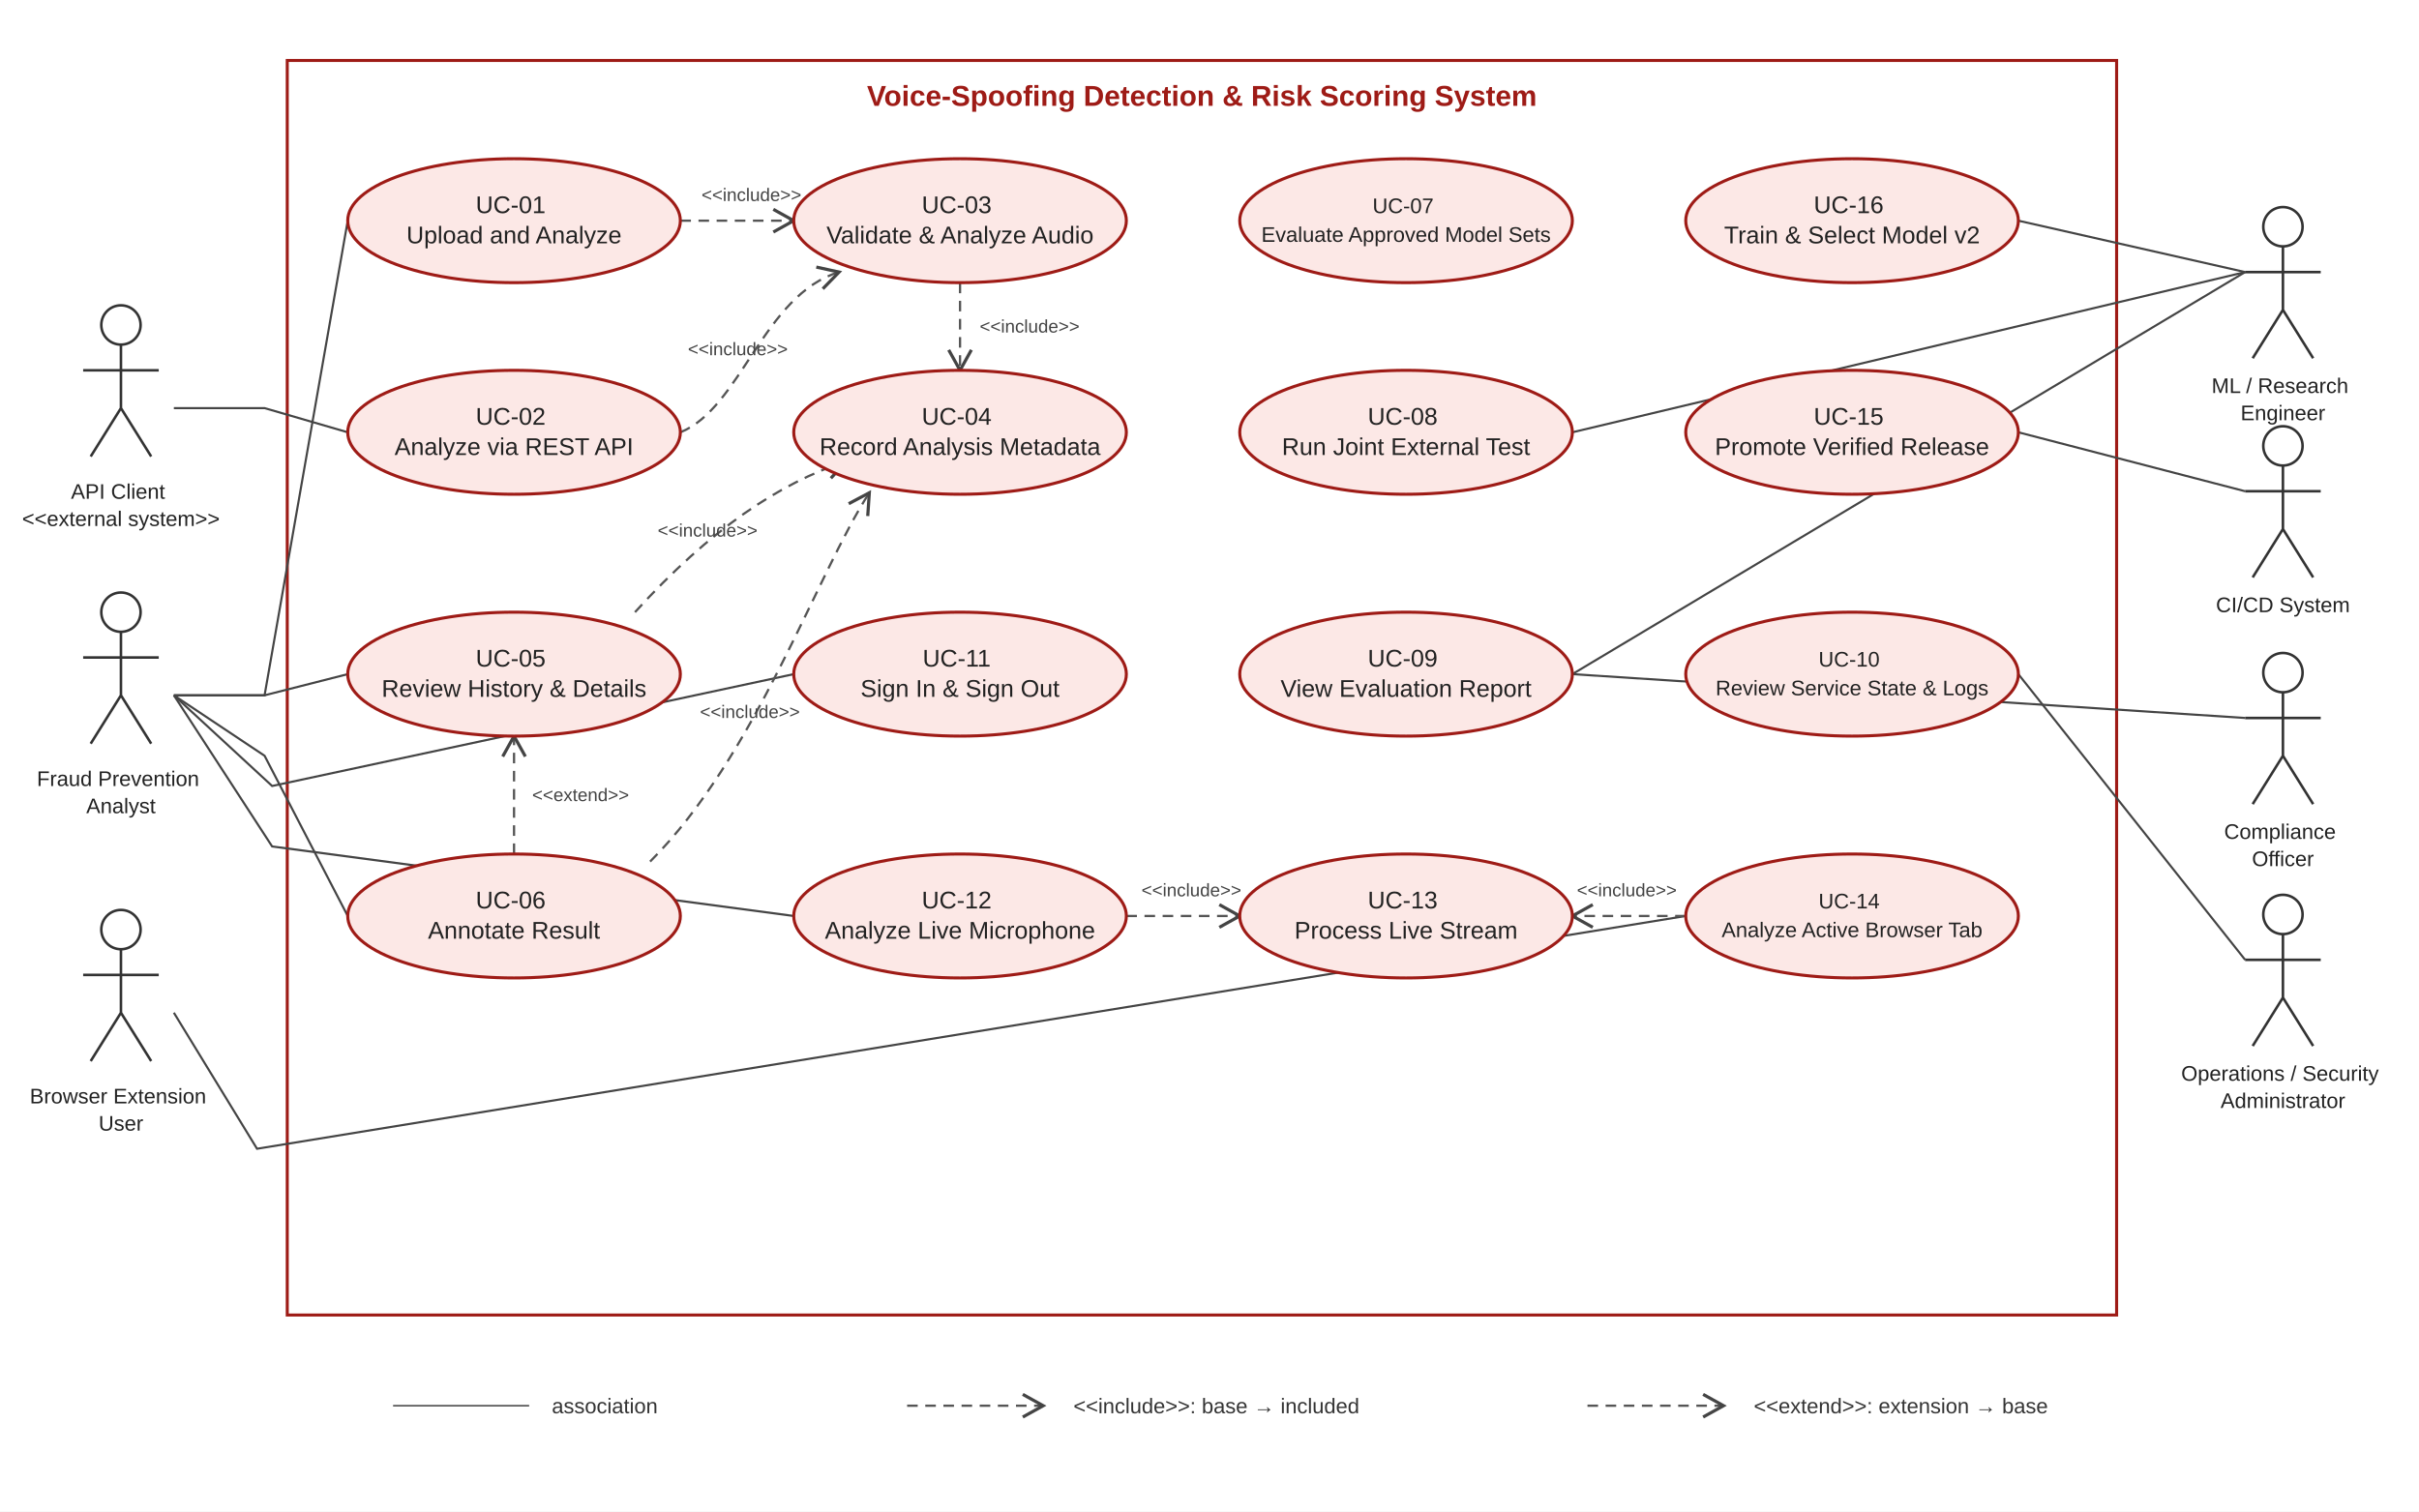
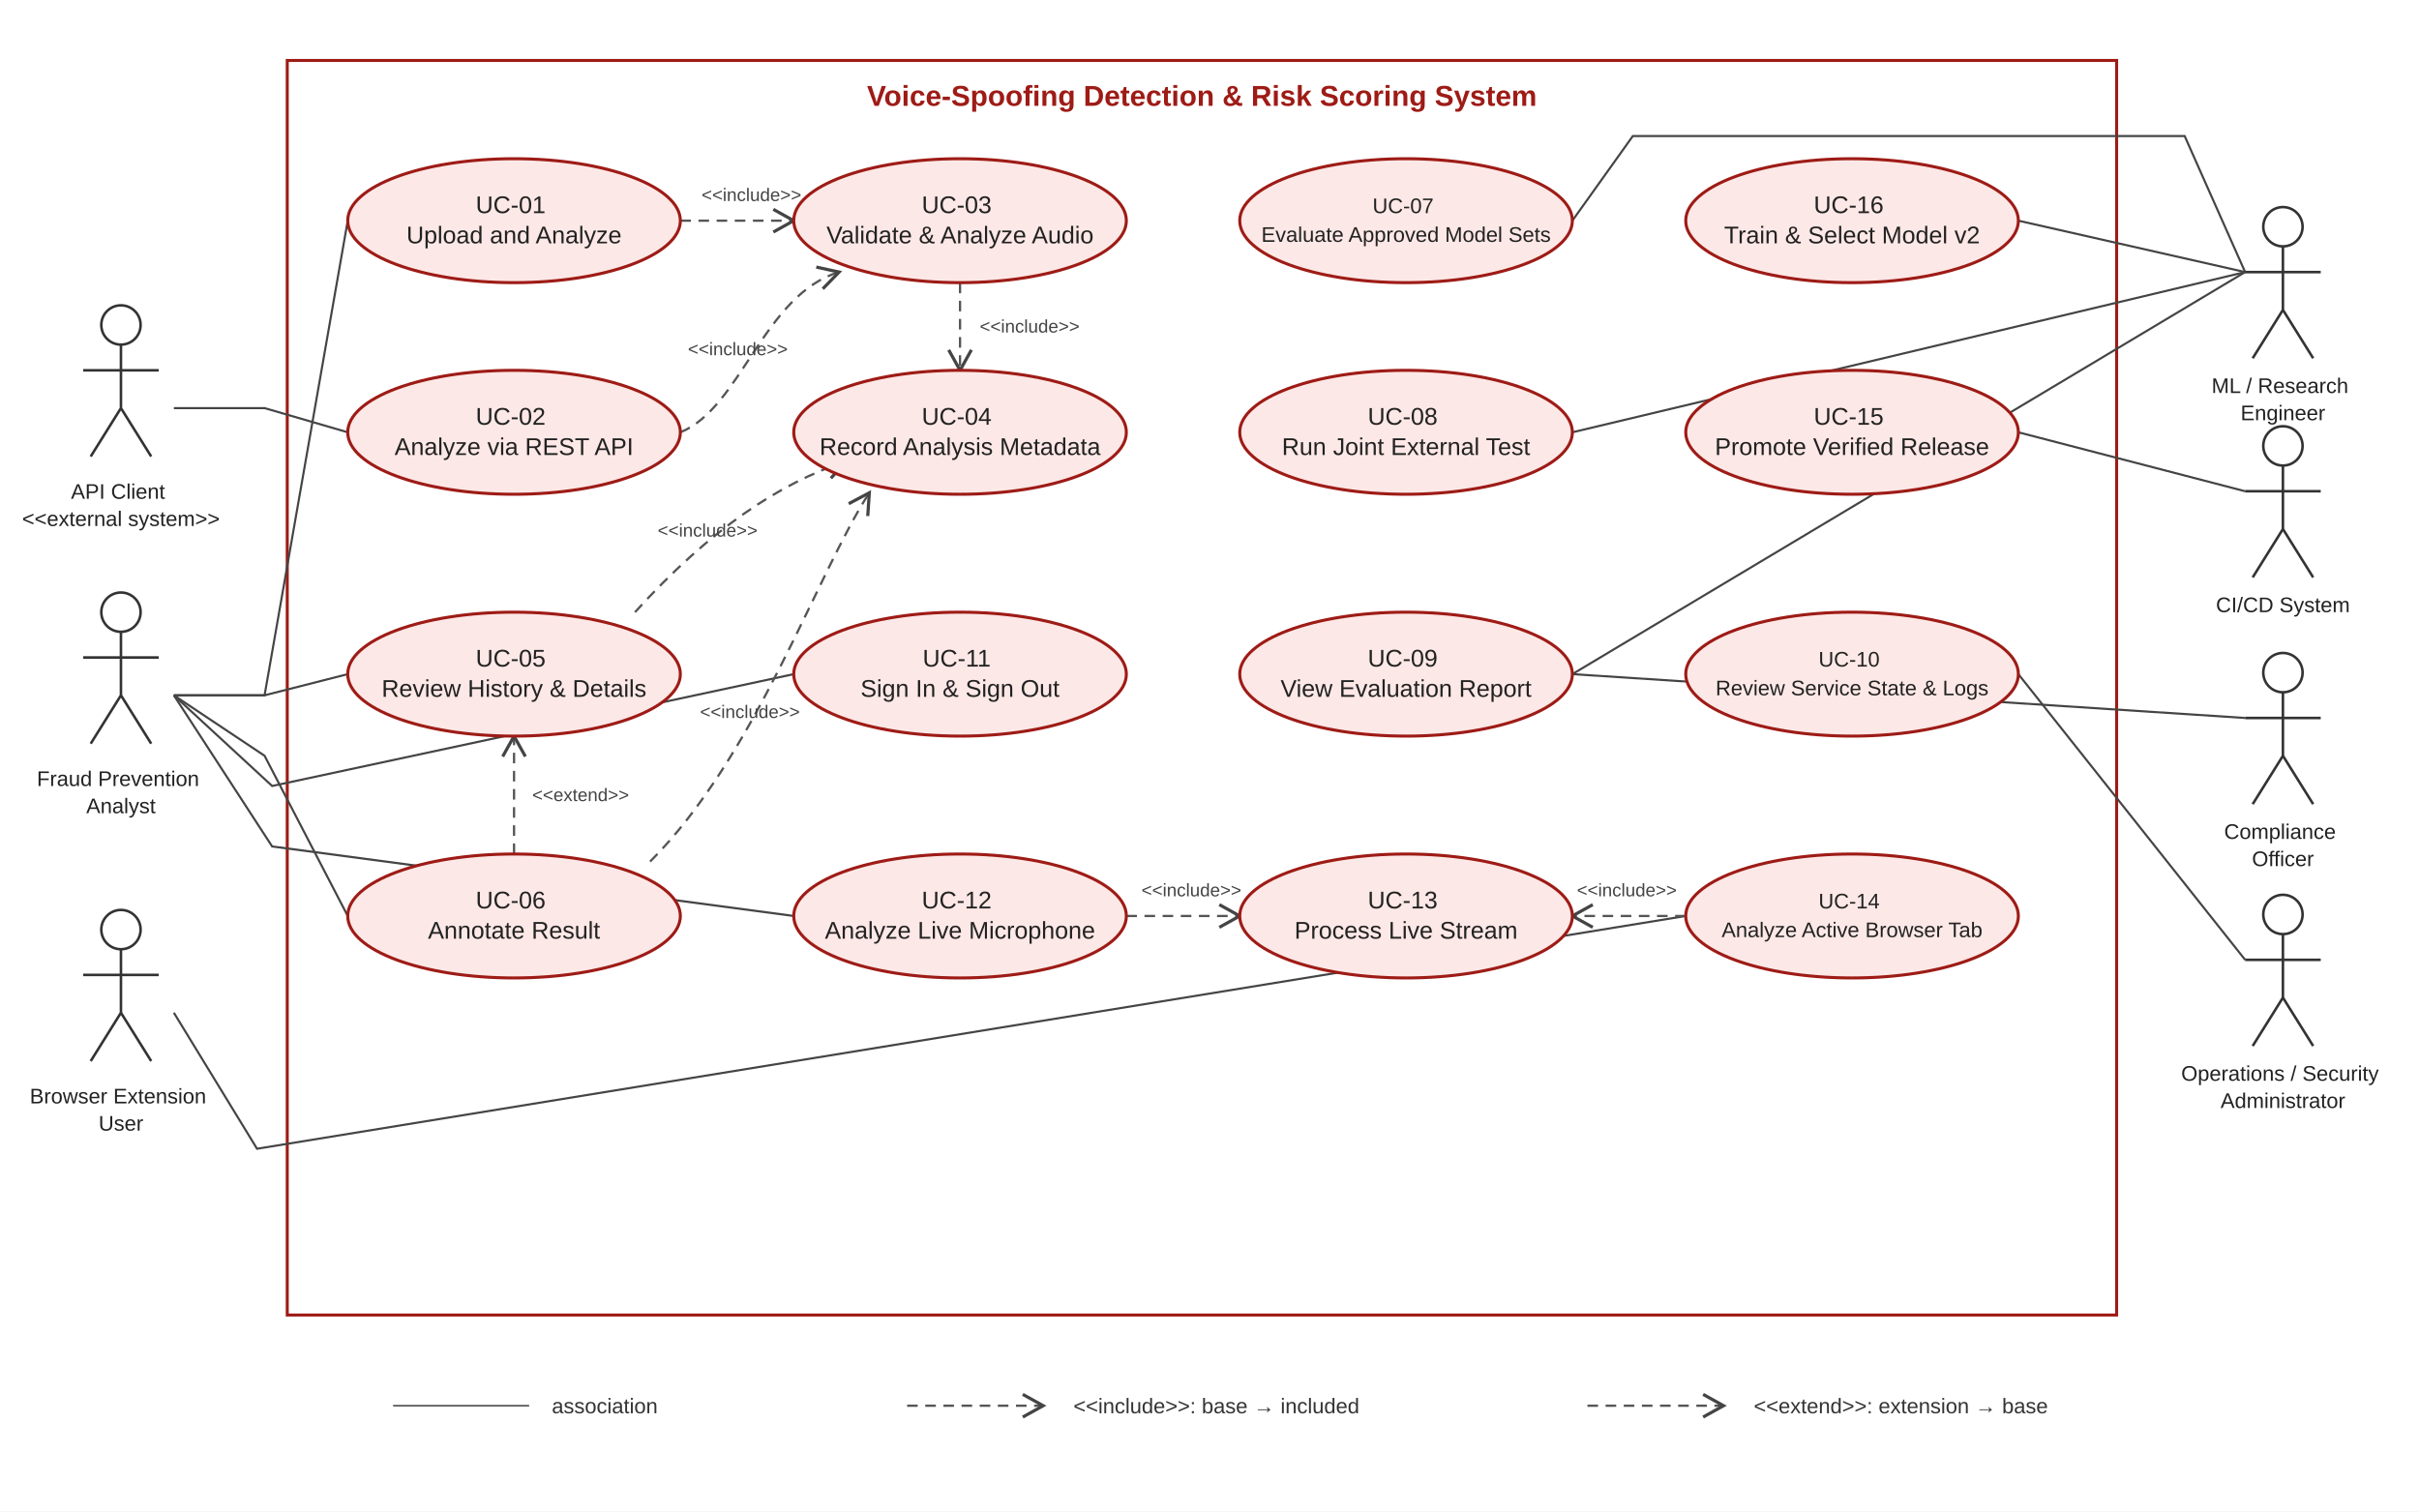
<svg xmlns="http://www.w3.org/2000/svg" width="1600" height="1000" viewBox="0 0 1600 1000" role="img" aria-labelledby="title desc">
  <defs>
    <marker id="openArrow" markerWidth="12" markerHeight="12" refX="10" refY="6" orient="auto" markerUnits="strokeWidth">
      <path d="M1,1 L10,6 L1,11" fill="none" stroke="#444" stroke-width="1.4" />
    </marker>
    <style>
      .boundary{fill:none;stroke:#9E1B16;stroke-width:2}.uc{fill:#FCE8E6;stroke:#9E1B16;stroke-width:2}.label{font-family:Arial,sans-serif;fill:#222;font-size:16px;text-anchor:middle}.small{font-size:14px}.title{font-family:Arial,sans-serif;fill:#9E1B16;font-size:19px;font-weight:700;text-anchor:middle}.actor{fill:none;stroke:#333;stroke-width:1.7}.assoc{fill:none;stroke:#444;stroke-width:1.4}.dep{fill:none;stroke:#555;stroke-width:1.5;stroke-dasharray:7 5;marker-end:url(#openArrow)}.edgeLabel{font-family:Arial,sans-serif;fill:#444;font-size:12px}.legend{font-family:Arial,sans-serif;fill:#333;font-size:14px}
    </style>
  </defs>
  <rect width="1600" height="1000" fill="#fff" />
  <rect class="boundary" x="190" y="40" width="1210" height="830" />
  <text class="title" x="795" y="70">Voice-Spoofing Detection &amp; Risk Scoring System</text>
  <g class="assoc">
    <path d="M115 460 L175 460 L230 146" />
    <path d="M115 460 L175 460 L230 446" />
    <path d="M115 460 L175 500 L230 606" />
    <path d="M115 460 L180 520 L525 446" />
    <path d="M115 460 L180 560 L525 606" />
    <path d="M115 270 L175 270 L230 286" />
    <path d="M115 670 L170 760 L1115 606" />
+     <path d="M1040 146 L1080 90 L1445 90 L1485 180" />
    <path d="M1335 146 L1485 180" />
    <path d="M1040 286 L1485 180" />
    <path d="M1040 446 L1485 180" />
    <path d="M1335 286 L1485 325" />
    <path d="M1040 446 L1485 475" />
    <path d="M1335 446 L1485 635" />
  </g>
  <g>
    <path class="dep" d="M450 146 L525 146" />
    <text class="edgeLabel" x="464" y="133">&lt;&lt;include&gt;&gt;</text>
    <path class="dep" d="M450 286 C490 270 505 195 555 180" />
    <text class="edgeLabel" x="455" y="235">&lt;&lt;include&gt;&gt;</text>
    <path class="dep" d="M635 187 L635 245" />
    <text class="edgeLabel" x="648" y="220">&lt;&lt;include&gt;&gt;</text>
    <path class="dep" d="M420 405 C470 350 515 320 560 305" />
    <text class="edgeLabel" x="435" y="355">&lt;&lt;include&gt;&gt;</text>
    <path class="dep" d="M430 570 C500 500 540 380 575 326" />
    <text class="edgeLabel" x="463" y="475">&lt;&lt;include&gt;&gt;</text>
    <path class="dep" d="M745 606 L820 606" />
    <text class="edgeLabel" x="755" y="593">&lt;&lt;include&gt;&gt;</text>
    <path class="dep" d="M1115 606 L1040 606" />
    <text class="edgeLabel" x="1043" y="593">&lt;&lt;include&gt;&gt;</text>
    <path class="dep" d="M340 565 L340 487" />
    <text class="edgeLabel" x="352" y="530">&lt;&lt;extend&gt;&gt;</text>
  </g>
  <g>
    <ellipse class="uc" cx="340" cy="146" rx="110" ry="41" />
    <text class="label" x="340" y="141">
      <tspan x="340">UC-01</tspan>
      <tspan x="340" dy="20">Upload and Analyze</tspan>
    </text>
    <ellipse class="uc" cx="635" cy="146" rx="110" ry="41" />
    <text class="label" x="635" y="141">
      <tspan x="635">UC-03</tspan>
      <tspan x="635" dy="20">Validate &amp; Analyze Audio</tspan>
    </text>
    <ellipse class="uc" cx="930" cy="146" rx="110" ry="41" />
    <text class="label small" x="930" y="141">
      <tspan x="930">UC-07</tspan>
      <tspan x="930" dy="19">Evaluate Approved Model Sets</tspan>
    </text>
    <ellipse class="uc" cx="1225" cy="146" rx="110" ry="41" />
    <text class="label" x="1225" y="141">
      <tspan x="1225">UC-16</tspan>
      <tspan x="1225" dy="20">Train &amp; Select Model v2</tspan>
    </text>
    <ellipse class="uc" cx="340" cy="286" rx="110" ry="41" />
    <text class="label" x="340" y="281">
      <tspan x="340">UC-02</tspan>
      <tspan x="340" dy="20">Analyze via REST API</tspan>
    </text>
    <ellipse class="uc" cx="635" cy="286" rx="110" ry="41" />
    <text class="label" x="635" y="281">
      <tspan x="635">UC-04</tspan>
      <tspan x="635" dy="20">Record Analysis Metadata</tspan>
    </text>
    <ellipse class="uc" cx="930" cy="286" rx="110" ry="41" />
    <text class="label" x="930" y="281">
      <tspan x="930">UC-08</tspan>
      <tspan x="930" dy="20">Run Joint External Test</tspan>
    </text>
    <ellipse class="uc" cx="1225" cy="286" rx="110" ry="41" />
    <text class="label" x="1225" y="281">
      <tspan x="1225">UC-15</tspan>
      <tspan x="1225" dy="20">Promote Verified Release</tspan>
    </text>
    <ellipse class="uc" cx="340" cy="446" rx="110" ry="41" />
    <text class="label" x="340" y="441">
      <tspan x="340">UC-05</tspan>
      <tspan x="340" dy="20">Review History &amp; Details</tspan>
    </text>
    <ellipse class="uc" cx="635" cy="446" rx="110" ry="41" />
    <text class="label" x="635" y="441">
      <tspan x="635">UC-11</tspan>
      <tspan x="635" dy="20">Sign In &amp; Sign Out</tspan>
    </text>
    <ellipse class="uc" cx="930" cy="446" rx="110" ry="41" />
    <text class="label" x="930" y="441">
      <tspan x="930">UC-09</tspan>
      <tspan x="930" dy="20">View Evaluation Report</tspan>
    </text>
    <ellipse class="uc" cx="1225" cy="446" rx="110" ry="41" />
    <text class="label small" x="1225" y="441">
      <tspan x="1225">UC-10</tspan>
      <tspan x="1225" dy="19">Review Service State &amp; Logs</tspan>
    </text>
    <ellipse class="uc" cx="340" cy="606" rx="110" ry="41" />
    <text class="label" x="340" y="601">
      <tspan x="340">UC-06</tspan>
      <tspan x="340" dy="20">Annotate Result</tspan>
    </text>
    <ellipse class="uc" cx="635" cy="606" rx="110" ry="41" />
    <text class="label" x="635" y="601">
      <tspan x="635">UC-12</tspan>
      <tspan x="635" dy="20">Analyze Live Microphone</tspan>
    </text>
    <ellipse class="uc" cx="930" cy="606" rx="110" ry="41" />
    <text class="label" x="930" y="601">
      <tspan x="930">UC-13</tspan>
      <tspan x="930" dy="20">Process Live Stream</tspan>
    </text>
    <ellipse class="uc" cx="1225" cy="606" rx="110" ry="41" />
    <text class="label small" x="1225" y="601">
      <tspan x="1225">UC-14</tspan>
      <tspan x="1225" dy="19">Analyze Active Browser Tab</tspan>
    </text>
  </g>
  <g class="actor">
    <circle cx="80" cy="215" r="13" />
    <path d="M80 228 L80 270 M55 245 L105 245 M80 270 L60 302 M80 270 L100 302" />
    <circle cx="80" cy="405" r="13" />
    <path d="M80 418 L80 460 M55 435 L105 435 M80 460 L60 492 M80 460 L100 492" />
    <circle cx="80" cy="615" r="13" />
    <path d="M80 628 L80 670 M55 645 L105 645 M80 670 L60 702 M80 670 L100 702" />
    <circle cx="1510" cy="150" r="13" />
    <path d="M1510 163 L1510 205 M1485 180 L1535 180 M1510 205 L1490 237 M1510 205 L1530 237" />
    <circle cx="1510" cy="295" r="13" />
    <path d="M1510 308 L1510 350 M1485 325 L1535 325 M1510 350 L1490 382 M1510 350 L1530 382" />
    <circle cx="1510" cy="445" r="13" />
    <path d="M1510 458 L1510 500 M1485 475 L1535 475 M1510 500 L1490 532 M1510 500 L1530 532" />
    <circle cx="1510" cy="605" r="13" />
    <path d="M1510 618 L1510 660 M1485 635 L1535 635 M1510 660 L1490 692 M1510 660 L1530 692" />
  </g>
  <g class="label small">
    <text x="80" y="330">
      <tspan x="80">API Client</tspan>
      <tspan x="80" dy="18">&lt;&lt;external system&gt;&gt;</tspan>
    </text>
    <text x="80" y="520">
      <tspan x="80">Fraud Prevention</tspan>
      <tspan x="80" dy="18">Analyst</tspan>
    </text>
    <text x="80" y="730">
      <tspan x="80">Browser Extension</tspan>
      <tspan x="80" dy="18">User</tspan>
    </text>
    <text x="1510" y="260">
      <tspan x="1510">ML / Research</tspan>
      <tspan x="1510" dy="18">Engineer</tspan>
    </text>
    <text x="1510" y="405">CI/CD System</text>
    <text x="1510" y="555">
      <tspan x="1510">Compliance</tspan>
      <tspan x="1510" dy="18">Officer</tspan>
    </text>
    <text x="1510" y="715">
      <tspan x="1510">Operations / Security</tspan>
      <tspan x="1510" dy="18">Administrator</tspan>
    </text>
  </g>
  <g class="legend">
    <line x1="260" y1="930" x2="350" y2="930" stroke="#444" />
    <text x="365" y="935">association</text>
    <line x1="600" y1="930" x2="690" y2="930" class="dep" />
    <text x="710" y="935">&lt;&lt;include&gt;&gt;: base → included</text>
    <line x1="1050" y1="930" x2="1140" y2="930" class="dep" />
    <text x="1160" y="935">&lt;&lt;extend&gt;&gt;: extension → base</text>
  </g>
</svg>
